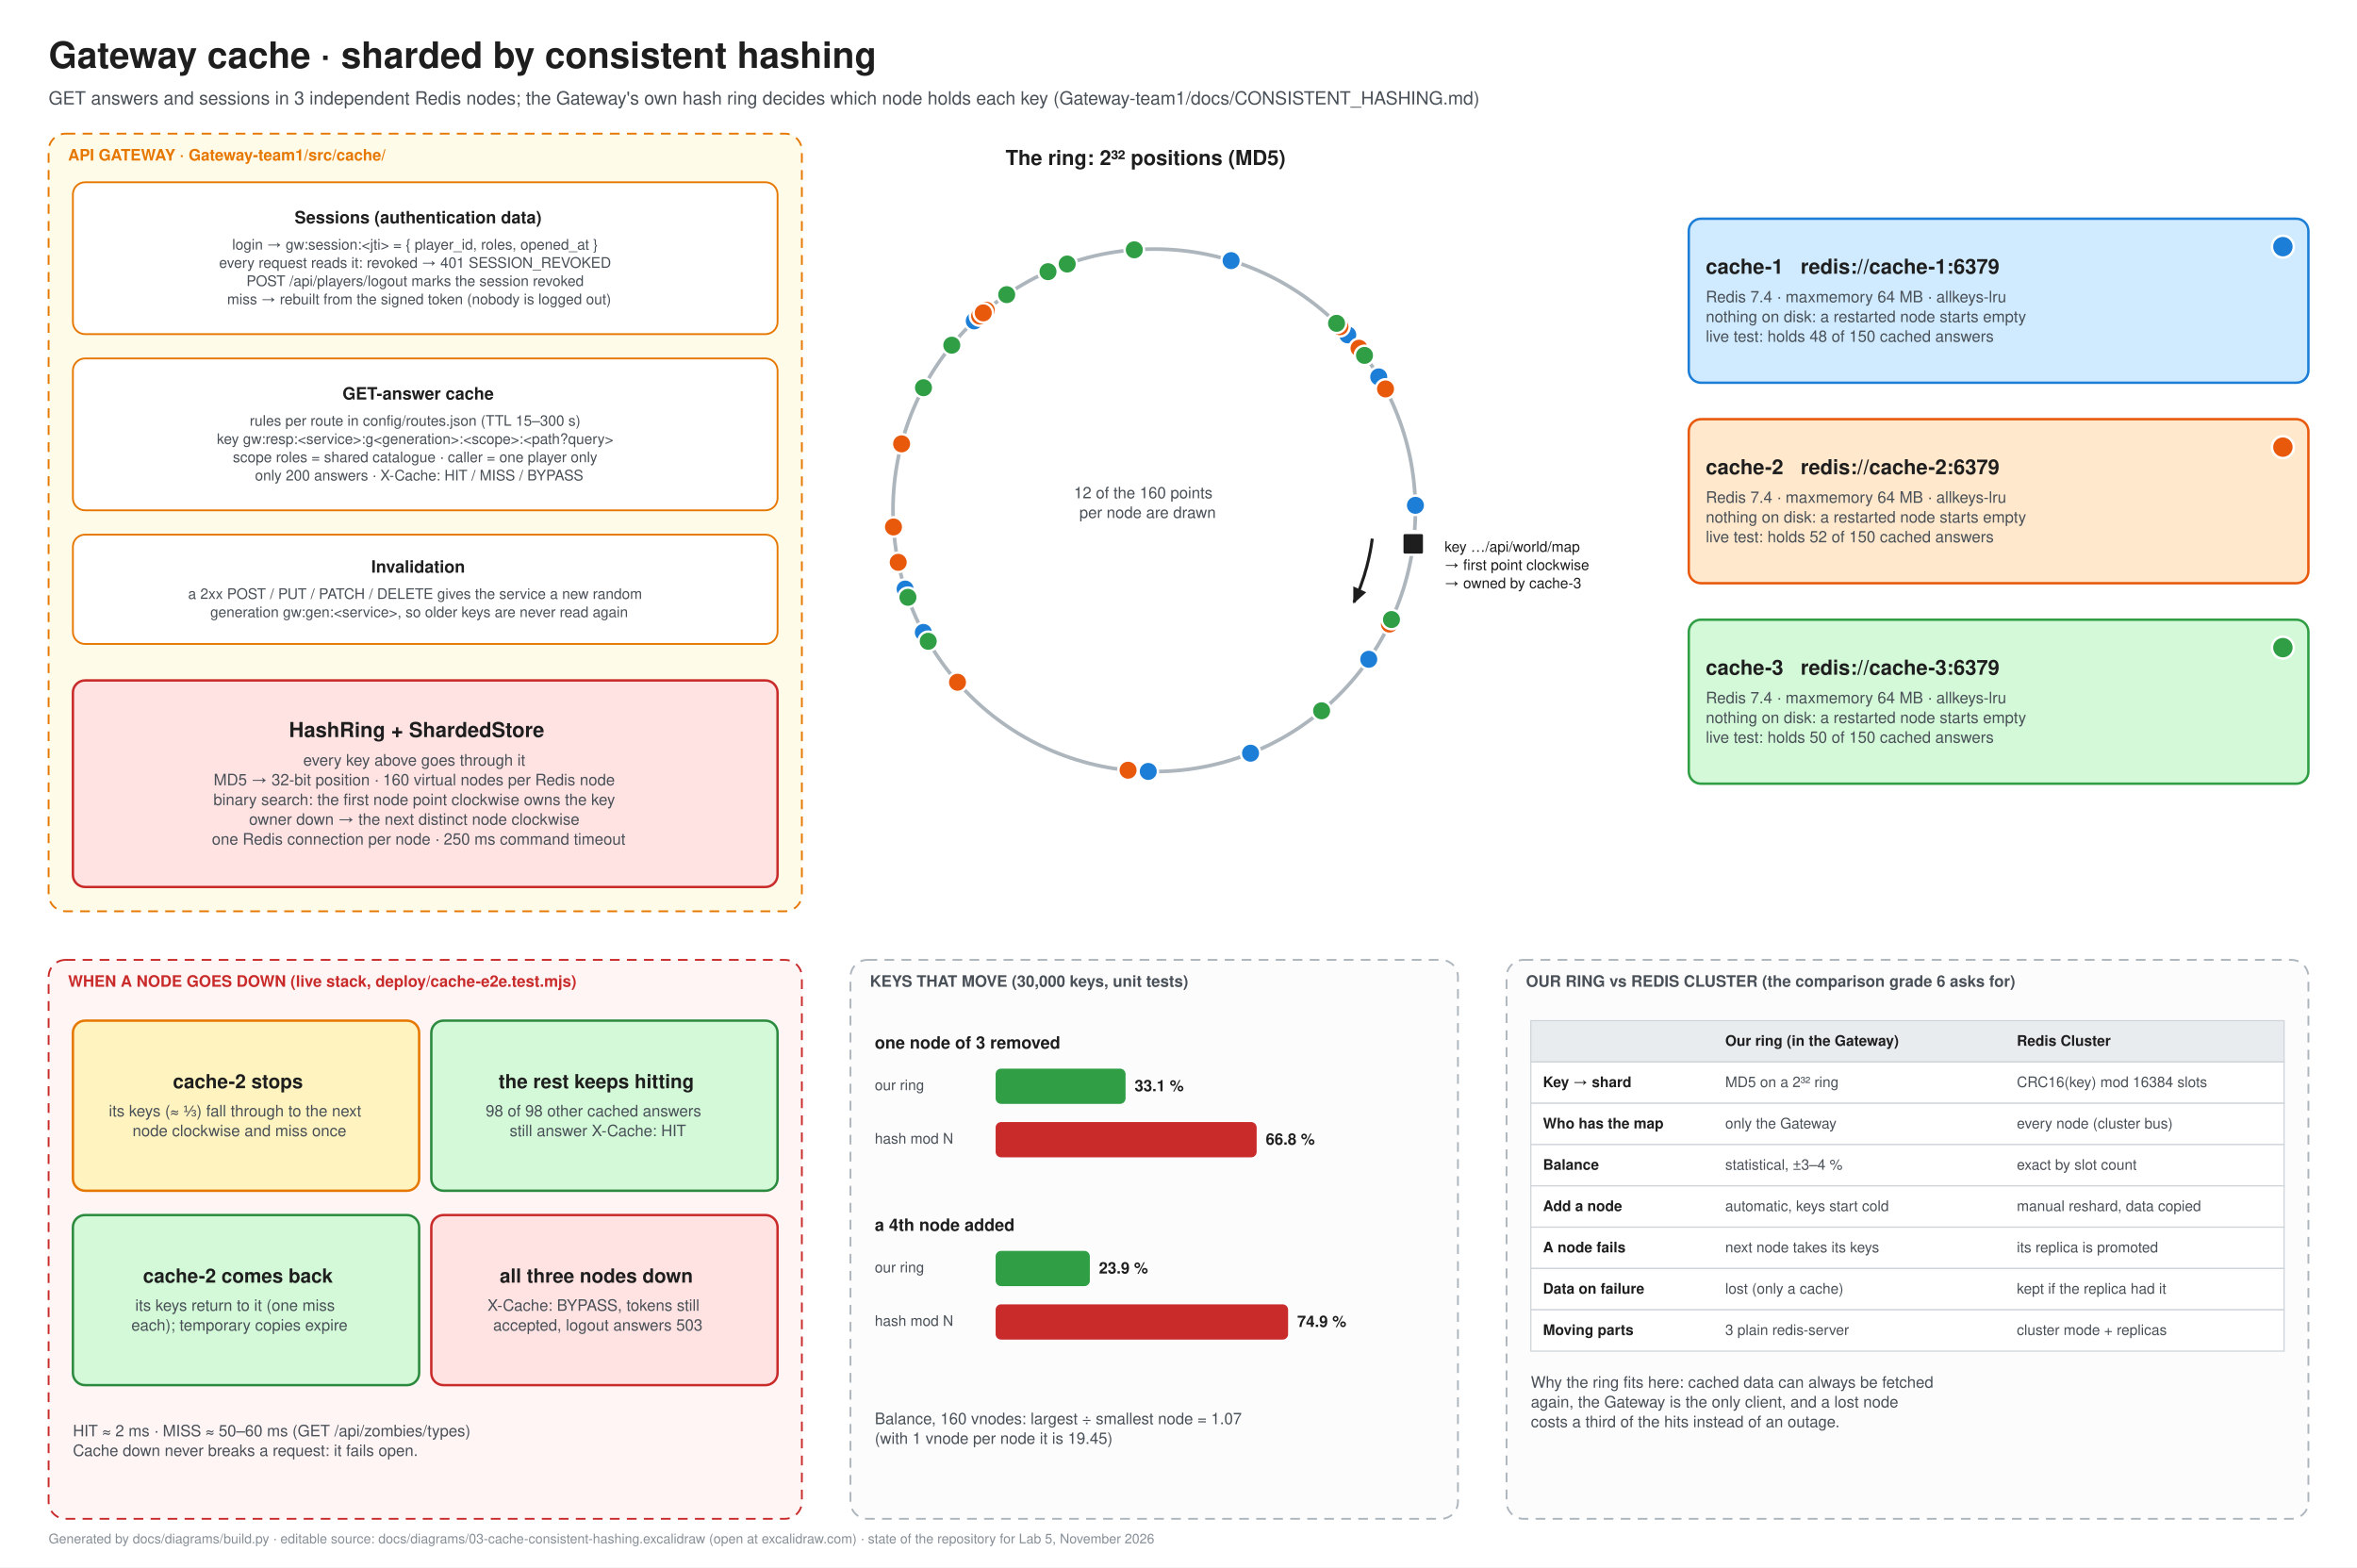
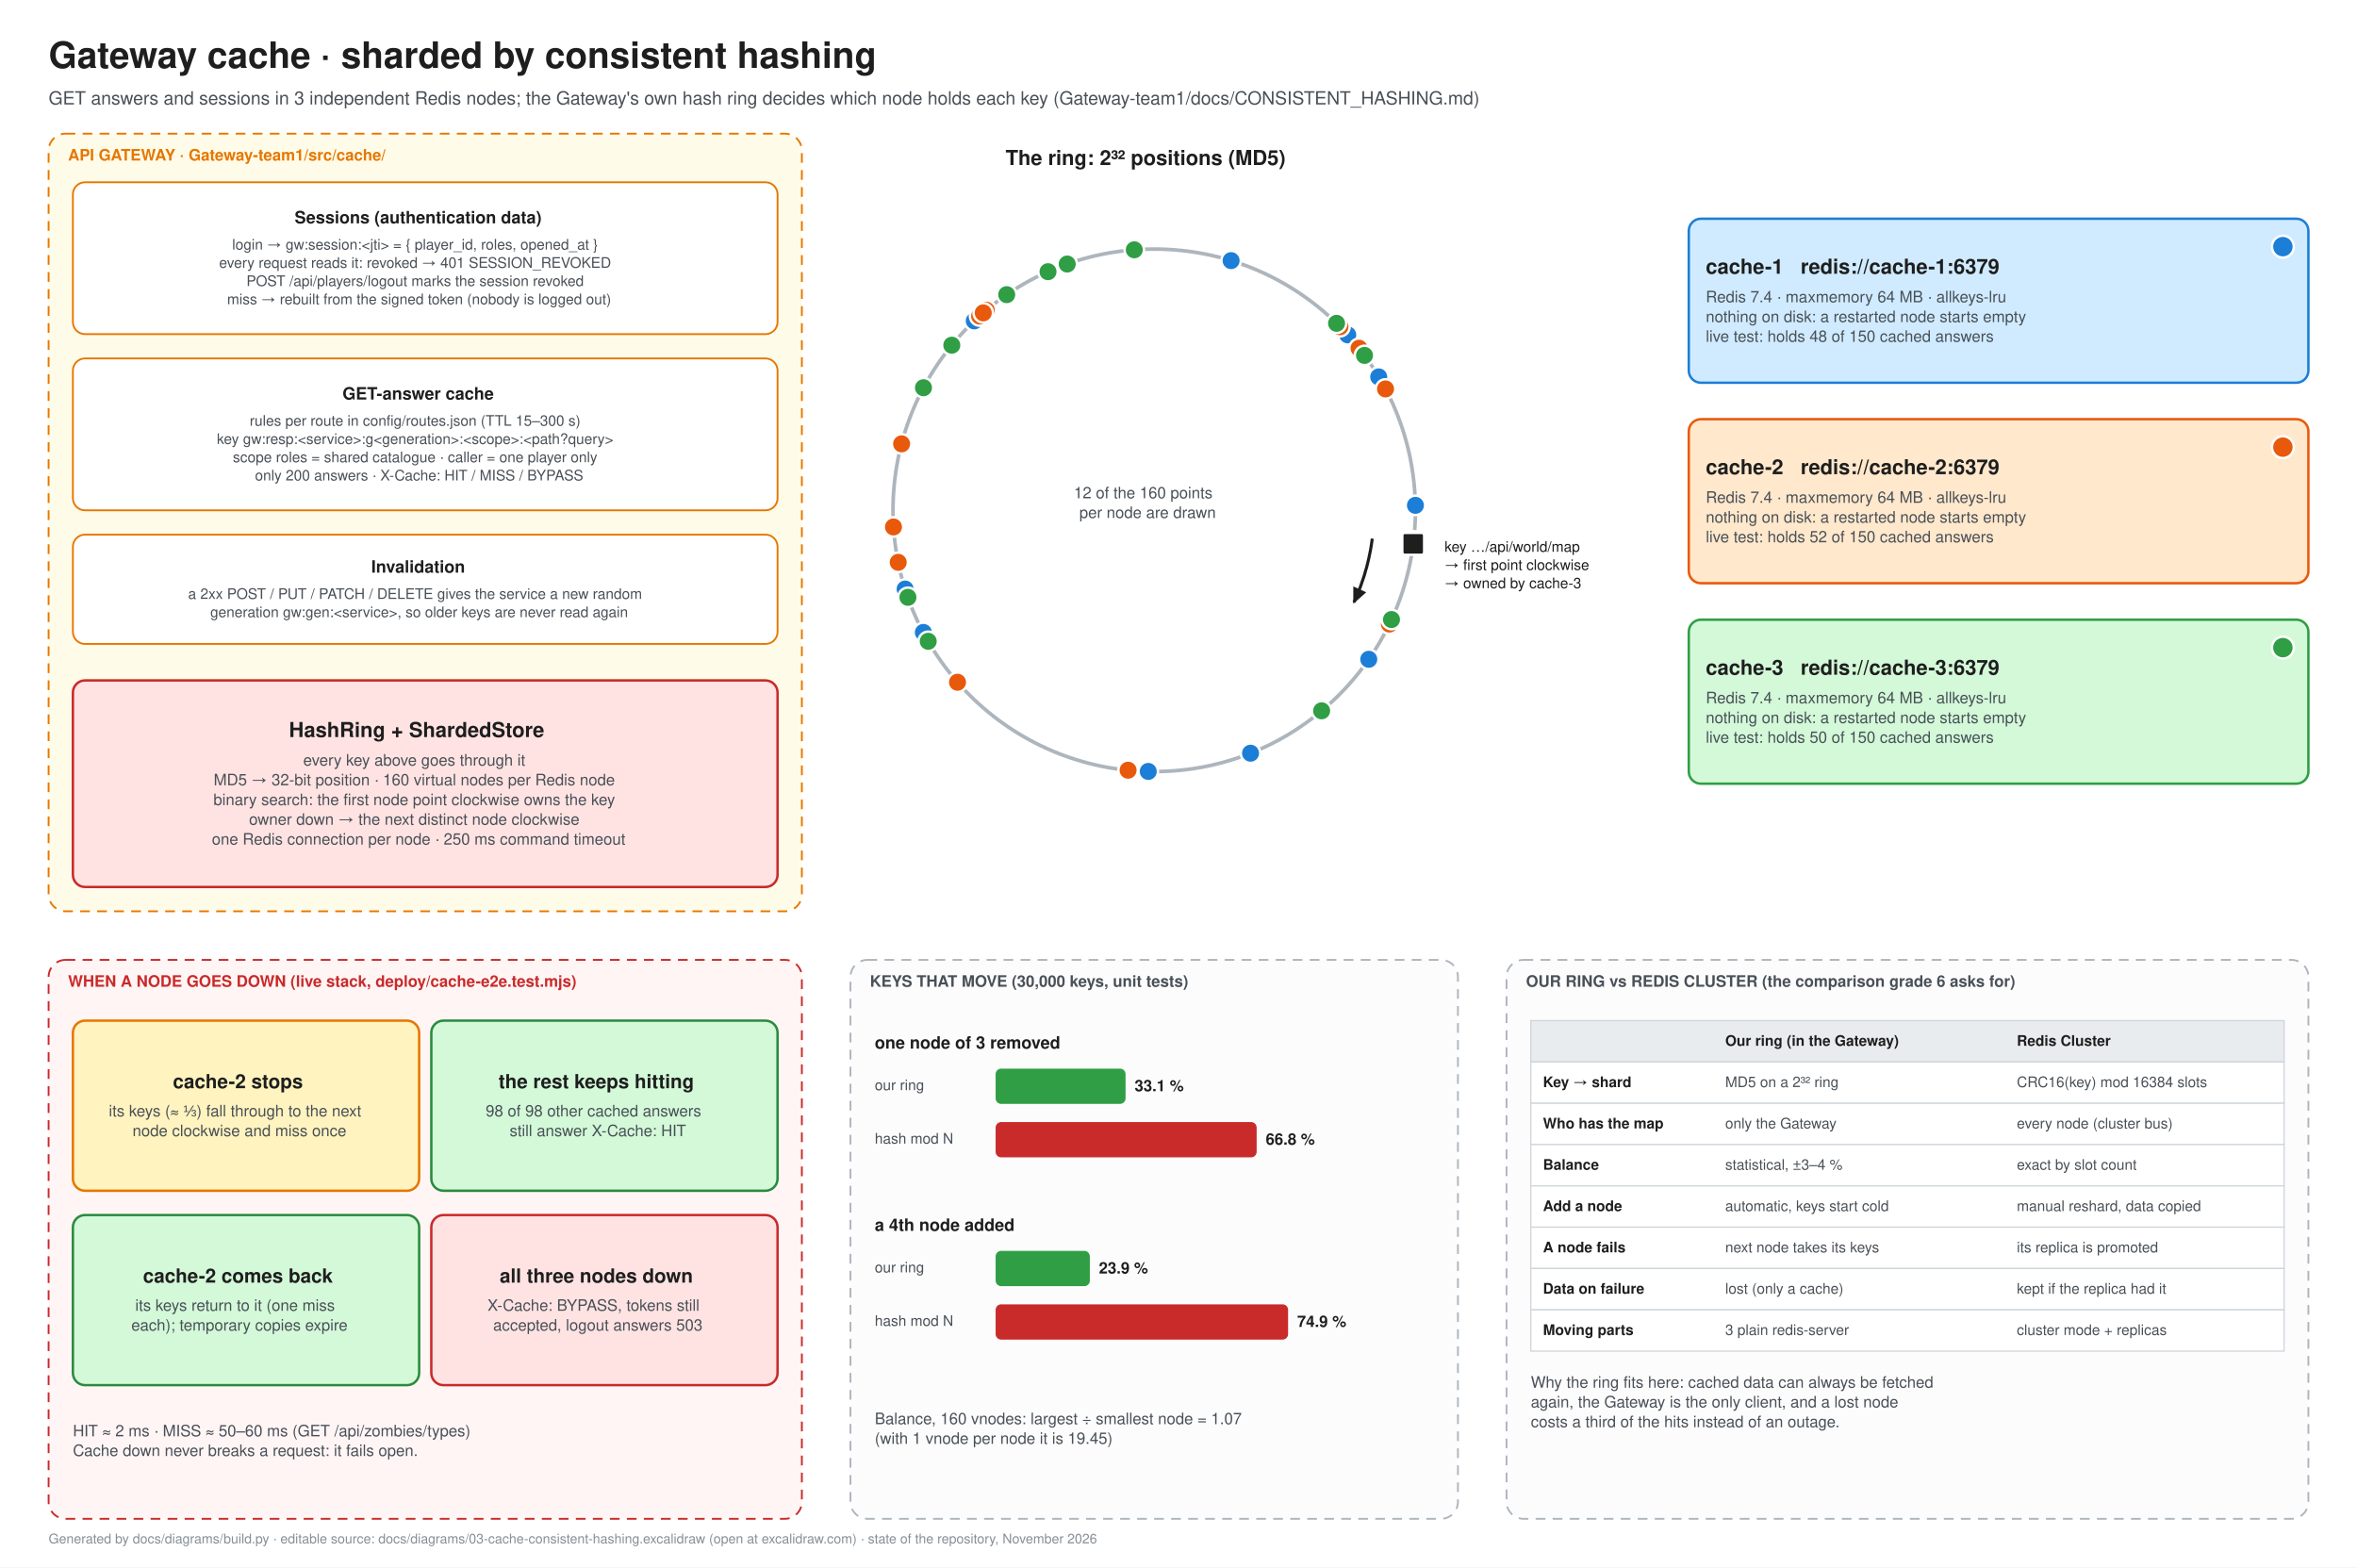
<svg xmlns="http://www.w3.org/2000/svg" width="1940" height="1290" viewBox="0 0 1940 1290" font-family="Helvetica Neue, Helvetica, Arial, sans-serif">
  <defs>
    <marker id="m1e1e1e" viewBox="0 0 10 10" refX="9" refY="5" markerWidth="13" markerHeight="13" orient="auto-start-reverse" markerUnits="userSpaceOnUse">
      <path d="M0,0.5 L10,5 L0,9.5 z" fill="#1e1e1e" />
    </marker>
  </defs>
  <rect width="1940" height="1290" fill="#ffffff" />
  <text xml:space="preserve" style="white-space:pre" font-size="30" fill="#1e1e1e" text-anchor="start" font-weight="700">
    <tspan x="40.0" y="55.9">Gateway cache · sharded by consistent hashing</tspan>
  </text>
  <text xml:space="preserve" style="white-space:pre" font-size="15" fill="#495057" text-anchor="start">
    <tspan x="40.0" y="86.0">GET answers and sessions in 3 independent Redis nodes; the Gateway's own hash ring decides which node holds each key (Gateway-team1/docs/CONSISTENT_HASHING.md)</tspan>
  </text>
  <rect x="40.0" y="110.0" width="620.0" height="640.0" rx="14.0" fill="#fff3bf" fill-opacity="0.35" stroke="#e67700" stroke-width="1.5" stroke-dasharray="8 6" />
  <text xml:space="preserve" style="white-space:pre" font-size="13" fill="#e67700" text-anchor="start" font-weight="700">
    <tspan x="56.0" y="132.1">API GATEWAY · Gateway-team1/src/cache/</tspan>
  </text>
  <rect x="60.0" y="150.0" width="580.0" height="125.0" rx="10.0" fill="#ffffff" stroke="#e67700" stroke-width="1.5" />
  <text xml:space="preserve" style="white-space:pre" font-size="14" fill="#1e1e1e" text-anchor="middle" font-weight="700">
    <tspan x="350.0" y="183.8">Sessions (authentication data)</tspan>
  </text>
  <text xml:space="preserve" style="white-space:pre" font-size="12" fill="#495057" text-anchor="middle">
    <tspan x="350.0" y="205.4">login → gw:session:&lt;jti&gt; = { player_id, roles, opened_at }</tspan>
    <tspan x="350.0" y="220.4">every request reads it: revoked → 401 SESSION_REVOKED</tspan>
    <tspan x="350.0" y="235.4">POST /api/players/logout marks the session revoked</tspan>
    <tspan x="350.0" y="250.4">miss → rebuilt from the signed token (nobody is logged out)</tspan>
  </text>
  <rect x="60.0" y="295.0" width="580.0" height="125.0" rx="10.0" fill="#ffffff" stroke="#e67700" stroke-width="1.5" />
  <text xml:space="preserve" style="white-space:pre" font-size="14" fill="#1e1e1e" text-anchor="middle" font-weight="700">
    <tspan x="350.0" y="328.8">GET-answer cache</tspan>
  </text>
  <text xml:space="preserve" style="white-space:pre" font-size="12" fill="#495057" text-anchor="middle">
    <tspan x="350.0" y="350.4">rules per route in config/routes.json (TTL 15–300 s)</tspan>
    <tspan x="350.0" y="365.4">key gw:resp:&lt;service&gt;:g&lt;generation&gt;:&lt;scope&gt;:&lt;path?query&gt;</tspan>
    <tspan x="350.0" y="380.4">scope roles = shared catalogue · caller = one player only</tspan>
    <tspan x="350.0" y="395.4">only 200 answers · X-Cache: HIT / MISS / BYPASS</tspan>
  </text>
  <rect x="60.0" y="440.0" width="580.0" height="90.0" rx="10.0" fill="#ffffff" stroke="#e67700" stroke-width="1.5" />
  <text xml:space="preserve" style="white-space:pre" font-size="14" fill="#1e1e1e" text-anchor="middle" font-weight="700">
    <tspan x="350.0" y="471.3">Invalidation</tspan>
  </text>
  <text xml:space="preserve" style="white-space:pre" font-size="12" fill="#495057" text-anchor="middle">
    <tspan x="350.0" y="492.9">a 2xx POST / PUT / PATCH / DELETE gives the service a new random</tspan>
    <tspan x="350.0" y="507.9">generation gw:gen:&lt;service&gt;, so older keys are never read again</tspan>
  </text>
  <rect x="60.0" y="560.0" width="580.0" height="170.0" rx="10.0" fill="#ffe3e3" stroke="#c92a2a" stroke-width="2.0" />
  <text xml:space="preserve" style="white-space:pre" font-size="17" fill="#1e1e1e" text-anchor="middle" font-weight="700">
    <tspan x="350.0" y="606.6">HashRing + ShardedStore</tspan>
  </text>
  <text xml:space="preserve" style="white-space:pre" font-size="13" fill="#495057" text-anchor="middle">
    <tspan x="350.0" y="630.1">every key above goes through it</tspan>
    <tspan x="350.0" y="646.3">MD5 → 32-bit position · 160 virtual nodes per Redis node</tspan>
    <tspan x="350.0" y="662.6">binary search: the first node point clockwise owns the key</tspan>
    <tspan x="350.0" y="678.8">owner down → the next distinct node clockwise</tspan>
    <tspan x="350.0" y="695.1">one Redis connection per node · 250 ms command timeout</tspan>
  </text>
  <text xml:space="preserve" style="white-space:pre" font-size="17" fill="#1e1e1e" text-anchor="middle" font-weight="700">
    <tspan x="950.0" y="135.8">The ring: 2³² positions (MD5)</tspan>
  </text>
  <ellipse cx="950.0" cy="420.0" rx="215.0" ry="215.0" fill="#ffffff" stroke="#adb5bd" stroke-width="3" />
  <ellipse cx="1134.8" cy="310.2" rx="8.0" ry="8.0" fill="#1c7ed6" stroke="#ffffff" stroke-width="2" />
  <ellipse cx="1029.3" cy="619.9" rx="8.0" ry="8.0" fill="#1c7ed6" stroke="#ffffff" stroke-width="2" />
  <ellipse cx="745.0" cy="484.8" rx="8.0" ry="8.0" fill="#1c7ed6" stroke="#ffffff" stroke-width="2" />
  <ellipse cx="1117.8" cy="285.5" rx="8.0" ry="8.0" fill="#1c7ed6" stroke="#ffffff" stroke-width="2" />
  <ellipse cx="760.0" cy="520.5" rx="8.0" ry="8.0" fill="#1c7ed6" stroke="#ffffff" stroke-width="2" />
  <ellipse cx="1163.5" cy="445.1" rx="8.0" ry="8.0" fill="#1c7ed6" stroke="#ffffff" stroke-width="2" />
  <ellipse cx="1126.6" cy="542.6" rx="8.0" ry="8.0" fill="#1c7ed6" stroke="#ffffff" stroke-width="2" />
  <ellipse cx="1013.3" cy="214.5" rx="8.0" ry="8.0" fill="#1c7ed6" stroke="#ffffff" stroke-width="2" />
  <ellipse cx="1109.3" cy="275.6" rx="8.0" ry="8.0" fill="#1c7ed6" stroke="#ffffff" stroke-width="2" />
  <ellipse cx="801.9" cy="264.1" rx="8.0" ry="8.0" fill="#1c7ed6" stroke="#ffffff" stroke-width="2" />
  <ellipse cx="1165.0" cy="415.9" rx="8.0" ry="8.0" fill="#1c7ed6" stroke="#ffffff" stroke-width="2" />
  <ellipse cx="945.1" cy="634.9" rx="8.0" ry="8.0" fill="#1c7ed6" stroke="#ffffff" stroke-width="2" />
  <ellipse cx="1143.6" cy="513.6" rx="8.0" ry="8.0" fill="#e8590c" stroke="#ffffff" stroke-width="2" />
  <ellipse cx="739.3" cy="462.8" rx="8.0" ry="8.0" fill="#e8590c" stroke="#ffffff" stroke-width="2" />
  <ellipse cx="1102.9" cy="268.9" rx="8.0" ry="8.0" fill="#e8590c" stroke="#ffffff" stroke-width="2" />
  <ellipse cx="806.3" cy="260.1" rx="8.0" ry="8.0" fill="#e8590c" stroke="#ffffff" stroke-width="2" />
  <ellipse cx="1140.4" cy="320.1" rx="8.0" ry="8.0" fill="#e8590c" stroke="#ffffff" stroke-width="2" />
  <ellipse cx="811.8" cy="255.3" rx="8.0" ry="8.0" fill="#e8590c" stroke="#ffffff" stroke-width="2" />
  <ellipse cx="928.5" cy="633.9" rx="8.0" ry="8.0" fill="#e8590c" stroke="#ffffff" stroke-width="2" />
  <ellipse cx="809.3" cy="257.5" rx="8.0" ry="8.0" fill="#e8590c" stroke="#ffffff" stroke-width="2" />
  <ellipse cx="735.4" cy="433.7" rx="8.0" ry="8.0" fill="#e8590c" stroke="#ffffff" stroke-width="2" />
  <ellipse cx="1118.6" cy="286.6" rx="8.0" ry="8.0" fill="#e8590c" stroke="#ffffff" stroke-width="2" />
  <ellipse cx="742.1" cy="365.3" rx="8.0" ry="8.0" fill="#e8590c" stroke="#ffffff" stroke-width="2" />
  <ellipse cx="788.1" cy="561.5" rx="8.0" ry="8.0" fill="#e8590c" stroke="#ffffff" stroke-width="2" />
  <ellipse cx="1100.1" cy="266.1" rx="8.0" ry="8.0" fill="#2f9e44" stroke="#ffffff" stroke-width="2" />
  <ellipse cx="828.6" cy="242.5" rx="8.0" ry="8.0" fill="#2f9e44" stroke="#ffffff" stroke-width="2" />
  <ellipse cx="933.6" cy="205.6" rx="8.0" ry="8.0" fill="#2f9e44" stroke="#ffffff" stroke-width="2" />
  <ellipse cx="1123.1" cy="292.5" rx="8.0" ry="8.0" fill="#2f9e44" stroke="#ffffff" stroke-width="2" />
  <ellipse cx="747.3" cy="491.6" rx="8.0" ry="8.0" fill="#2f9e44" stroke="#ffffff" stroke-width="2" />
  <ellipse cx="1145.3" cy="509.9" rx="8.0" ry="8.0" fill="#2f9e44" stroke="#ffffff" stroke-width="2" />
  <ellipse cx="783.4" cy="284.1" rx="8.0" ry="8.0" fill="#2f9e44" stroke="#ffffff" stroke-width="2" />
  <ellipse cx="760.1" cy="319.1" rx="8.0" ry="8.0" fill="#2f9e44" stroke="#ffffff" stroke-width="2" />
  <ellipse cx="878.4" cy="217.3" rx="8.0" ry="8.0" fill="#2f9e44" stroke="#ffffff" stroke-width="2" />
  <ellipse cx="1087.8" cy="585.0" rx="8.0" ry="8.0" fill="#2f9e44" stroke="#ffffff" stroke-width="2" />
  <ellipse cx="862.6" cy="223.6" rx="8.0" ry="8.0" fill="#2f9e44" stroke="#ffffff" stroke-width="2" />
  <ellipse cx="764.0" cy="527.8" rx="8.0" ry="8.0" fill="#2f9e44" stroke="#ffffff" stroke-width="2" />
  <rect x="1154.2" y="438.6" width="18.0" height="18.0" rx="2.0" fill="#1e1e1e" stroke="#ffffff" stroke-width="2" />
  <path d="M1129.5,443.3 L1129.0,446.7 L1128.5,450.0 L1127.9,453.4 L1127.2,456.8 L1126.5,460.1 L1125.7,463.4 L1124.9,466.7 L1123.9,470.0 L1123.0,473.3 L1121.9,476.6 L1120.8,479.8 L1119.7,483.0 L1118.4,486.2 L1117.2,489.4 L1115.8,492.6 L1114.4,495.7" fill="none" stroke="#1e1e1e" stroke-width="2.5" stroke-linejoin="round" marker-end="url(#m1e1e1e)" />
  <rect x="1184.0" y="441.0" width="133.4" height="49.0" rx="4.0" fill="#ffffff" stroke="none" stroke-width="0" />
  <text xml:space="preserve" style="white-space:pre" font-size="12" fill="#1e1e1e" text-anchor="start">
    <tspan x="1189.0" y="454.1">key …/api/world/map</tspan>
    <tspan x="1189.0" y="469.1">→ first point clockwise</tspan>
    <tspan x="1189.0" y="484.1">→ owned by cache-3</tspan>
  </text>
  <text xml:space="preserve" style="white-space:pre" font-size="13" fill="#495057" text-anchor="middle">
    <tspan x="950.0" y="410.1">12 of the 160 points</tspan>
    <tspan x="950.0" y="426.3">per node are drawn</tspan>
  </text>
  <rect x="1390.0" y="180.0" width="510.0" height="135.0" rx="10.0" fill="#d0ebff" stroke="#1c7ed6" stroke-width="2.0" />
  <text xml:space="preserve" style="white-space:pre" font-size="17" fill="#1e1e1e" text-anchor="start" font-weight="700">
    <tspan x="1404.0" y="225.3">cache-1   redis://cache-1:6379</tspan>
  </text>
  <text xml:space="preserve" style="white-space:pre" font-size="13" fill="#495057" text-anchor="start">
    <tspan x="1404.0" y="248.8">Redis 7.4 · maxmemory 64 MB · allkeys-lru</tspan>
    <tspan x="1404.0" y="265.1">nothing on disk: a restarted node starts empty</tspan>
    <tspan x="1404.0" y="281.3">live test: holds 48 of 150 cached answers</tspan>
  </text>
  <ellipse cx="1879.0" cy="203.0" rx="9.0" ry="9.0" fill="#1c7ed6" stroke="#ffffff" stroke-width="2" />
  <rect x="1390.0" y="345.0" width="510.0" height="135.0" rx="10.0" fill="#ffe8cc" stroke="#e8590c" stroke-width="2.0" />
  <text xml:space="preserve" style="white-space:pre" font-size="17" fill="#1e1e1e" text-anchor="start" font-weight="700">
    <tspan x="1404.0" y="390.3">cache-2   redis://cache-2:6379</tspan>
  </text>
  <text xml:space="preserve" style="white-space:pre" font-size="13" fill="#495057" text-anchor="start">
    <tspan x="1404.0" y="413.8">Redis 7.4 · maxmemory 64 MB · allkeys-lru</tspan>
    <tspan x="1404.0" y="430.1">nothing on disk: a restarted node starts empty</tspan>
    <tspan x="1404.0" y="446.3">live test: holds 52 of 150 cached answers</tspan>
  </text>
  <ellipse cx="1879.0" cy="368.0" rx="9.0" ry="9.0" fill="#e8590c" stroke="#ffffff" stroke-width="2" />
  <rect x="1390.0" y="510.0" width="510.0" height="135.0" rx="10.0" fill="#d3f9d8" stroke="#2f9e44" stroke-width="2.0" />
  <text xml:space="preserve" style="white-space:pre" font-size="17" fill="#1e1e1e" text-anchor="start" font-weight="700">
    <tspan x="1404.0" y="555.3">cache-3   redis://cache-3:6379</tspan>
  </text>
  <text xml:space="preserve" style="white-space:pre" font-size="13" fill="#495057" text-anchor="start">
    <tspan x="1404.0" y="578.8">Redis 7.4 · maxmemory 64 MB · allkeys-lru</tspan>
    <tspan x="1404.0" y="595.1">nothing on disk: a restarted node starts empty</tspan>
    <tspan x="1404.0" y="611.3">live test: holds 50 of 150 cached answers</tspan>
  </text>
  <ellipse cx="1879.0" cy="533.0" rx="9.0" ry="9.0" fill="#2f9e44" stroke="#ffffff" stroke-width="2" />
  <rect x="40.0" y="790.0" width="620.0" height="460.0" rx="14.0" fill="#ffe3e3" fill-opacity="0.35" stroke="#c92a2a" stroke-width="1.5" stroke-dasharray="8 6" />
  <text xml:space="preserve" style="white-space:pre" font-size="13" fill="#c92a2a" text-anchor="start" font-weight="700">
    <tspan x="56.0" y="812.1">WHEN A NODE GOES DOWN (live stack, deploy/cache-e2e.test.mjs)</tspan>
  </text>
  <rect x="60.0" y="840.0" width="285.0" height="140.0" rx="10.0" fill="#fff3bf" stroke="#e67700" stroke-width="2.0" />
  <text xml:space="preserve" style="white-space:pre" font-size="16" fill="#1e1e1e" text-anchor="middle" font-weight="700">
    <tspan x="202.5" y="895.6">cache-2 stops</tspan>
  </text>
  <text xml:space="preserve" style="white-space:pre" font-size="13" fill="#495057" text-anchor="middle">
    <tspan x="202.5" y="918.8">its keys (≈ ⅓) fall through to the next</tspan>
    <tspan x="202.5" y="935.1">node clockwise and miss once</tspan>
  </text>
  <rect x="355.0" y="840.0" width="285.0" height="140.0" rx="10.0" fill="#d3f9d8" stroke="#2b8a3e" stroke-width="2.0" />
  <text xml:space="preserve" style="white-space:pre" font-size="16" fill="#1e1e1e" text-anchor="middle" font-weight="700">
    <tspan x="497.5" y="895.6">the rest keeps hitting</tspan>
  </text>
  <text xml:space="preserve" style="white-space:pre" font-size="13" fill="#495057" text-anchor="middle">
    <tspan x="497.5" y="918.8">98 of 98 other cached answers</tspan>
    <tspan x="497.5" y="935.1">still answer X-Cache: HIT</tspan>
  </text>
  <rect x="60.0" y="1000.0" width="285.0" height="140.0" rx="10.0" fill="#d3f9d8" stroke="#2b8a3e" stroke-width="2.0" />
  <text xml:space="preserve" style="white-space:pre" font-size="16" fill="#1e1e1e" text-anchor="middle" font-weight="700">
    <tspan x="202.5" y="1055.6">cache-2 comes back</tspan>
  </text>
  <text xml:space="preserve" style="white-space:pre" font-size="13" fill="#495057" text-anchor="middle">
    <tspan x="202.5" y="1078.8">its keys return to it (one miss</tspan>
    <tspan x="202.5" y="1095.1">each); temporary copies expire</tspan>
  </text>
  <rect x="355.0" y="1000.0" width="285.0" height="140.0" rx="10.0" fill="#ffe3e3" stroke="#c92a2a" stroke-width="2.0" />
  <text xml:space="preserve" style="white-space:pre" font-size="16" fill="#1e1e1e" text-anchor="middle" font-weight="700">
    <tspan x="497.5" y="1055.6">all three nodes down</tspan>
  </text>
  <text xml:space="preserve" style="white-space:pre" font-size="13" fill="#495057" text-anchor="middle">
    <tspan x="497.5" y="1078.8">X-Cache: BYPASS, tokens still</tspan>
    <tspan x="497.5" y="1095.1">accepted, logout answers 503</tspan>
  </text>
  <text xml:space="preserve" style="white-space:pre" font-size="13" fill="#495057" text-anchor="start">
    <tspan x="60.0" y="1182.1">HIT ≈ 2 ms · MISS ≈ 50–60 ms (GET /api/zombies/types)</tspan>
    <tspan x="60.0" y="1198.3">Cache down never breaks a request: it fails open.</tspan>
  </text>
  <rect x="700.0" y="790.0" width="500.0" height="460.0" rx="14.0" fill="#fcfcfd" stroke="#adb5bd" stroke-width="1.5" stroke-dasharray="8 6" />
  <text xml:space="preserve" style="white-space:pre" font-size="13" fill="#495057" text-anchor="start" font-weight="700">
    <tspan x="716.0" y="812.1">KEYS THAT MOVE (30,000 keys, unit tests)</tspan>
  </text>
  <text xml:space="preserve" style="white-space:pre" font-size="14" fill="#1e1e1e" text-anchor="start" font-weight="700">
    <tspan x="720.0" y="863.0">one node of 3 removed</tspan>
  </text>
  <text xml:space="preserve" style="white-space:pre" font-size="12" fill="#495057" text-anchor="start">
    <tspan x="720.0" y="897.2">our ring</tspan>
  </text>
  <rect x="820.0" y="880.0" width="105.9" height="28.0" rx="4.0" fill="#2f9e44" stroke="#2f9e44" stroke-width="1" />
  <text xml:space="preserve" style="white-space:pre" font-size="13" fill="#1e1e1e" text-anchor="start" font-weight="700">
    <tspan x="933.9" y="898.1">33.1 %</tspan>
  </text>
  <text xml:space="preserve" style="white-space:pre" font-size="12" fill="#495057" text-anchor="start">
    <tspan x="720.0" y="941.2">hash mod N</tspan>
  </text>
  <rect x="820.0" y="924.0" width="213.8" height="28.0" rx="4.0" fill="#c92a2a" stroke="#c92a2a" stroke-width="1" />
  <text xml:space="preserve" style="white-space:pre" font-size="13" fill="#1e1e1e" text-anchor="start" font-weight="700">
    <tspan x="1041.8" y="942.1">66.8 %</tspan>
  </text>
  <text xml:space="preserve" style="white-space:pre" font-size="14" fill="#1e1e1e" text-anchor="start" font-weight="700">
    <tspan x="720.0" y="1013.0">a 4th node added</tspan>
  </text>
  <text xml:space="preserve" style="white-space:pre" font-size="12" fill="#495057" text-anchor="start">
    <tspan x="720.0" y="1047.2">our ring</tspan>
  </text>
  <rect x="820.0" y="1030.0" width="76.5" height="28.0" rx="4.0" fill="#2f9e44" stroke="#2f9e44" stroke-width="1" />
  <text xml:space="preserve" style="white-space:pre" font-size="13" fill="#1e1e1e" text-anchor="start" font-weight="700">
    <tspan x="904.5" y="1048.1">23.9 %</tspan>
  </text>
  <text xml:space="preserve" style="white-space:pre" font-size="12" fill="#495057" text-anchor="start">
    <tspan x="720.0" y="1091.2">hash mod N</tspan>
  </text>
  <rect x="820.0" y="1074.0" width="239.7" height="28.0" rx="4.0" fill="#c92a2a" stroke="#c92a2a" stroke-width="1" />
  <text xml:space="preserve" style="white-space:pre" font-size="13" fill="#1e1e1e" text-anchor="start" font-weight="700">
    <tspan x="1067.7" y="1092.1">74.9 %</tspan>
  </text>
  <text xml:space="preserve" style="white-space:pre" font-size="13" fill="#495057" text-anchor="start">
    <tspan x="720.0" y="1172.1">Balance, 160 vnodes: largest ÷ smallest node = 1.07</tspan>
    <tspan x="720.0" y="1188.3">(with 1 vnode per node it is 19.45)</tspan>
  </text>
  <rect x="1240.0" y="790.0" width="660.0" height="460.0" rx="14.0" fill="#fcfcfd" stroke="#adb5bd" stroke-width="1.5" stroke-dasharray="8 6" />
  <text xml:space="preserve" style="white-space:pre" font-size="13" fill="#495057" text-anchor="start" font-weight="700">
    <tspan x="1256.0" y="812.1">OUR RING vs REDIS CLUSTER (the comparison grade 6 asks for)</tspan>
  </text>
  <rect x="1260.0" y="840.0" width="620.0" height="34.0" rx="0.0" fill="#e9ecef" stroke="#ced4da" stroke-width="1" />
  <text xml:space="preserve" style="white-space:pre" font-size="12" fill="#1e1e1e" text-anchor="start" font-weight="700">
    <tspan x="1270.0" y="860.7" />
  </text>
  <text xml:space="preserve" style="white-space:pre" font-size="12" fill="#1e1e1e" text-anchor="start" font-weight="700">
    <tspan x="1420.0" y="860.7">Our ring (in the Gateway)</tspan>
  </text>
  <text xml:space="preserve" style="white-space:pre" font-size="12" fill="#1e1e1e" text-anchor="start" font-weight="700">
    <tspan x="1660.0" y="860.7">Redis Cluster</tspan>
  </text>
  <rect x="1260.0" y="874.0" width="620.0" height="34.0" rx="0.0" fill="#ffffff" stroke="#ced4da" stroke-width="1" />
  <text xml:space="preserve" style="white-space:pre" font-size="12" fill="#1e1e1e" text-anchor="start" font-weight="700">
    <tspan x="1270.0" y="894.7">Key → shard</tspan>
  </text>
  <text xml:space="preserve" style="white-space:pre" font-size="12" fill="#495057" text-anchor="start">
    <tspan x="1420.0" y="894.7">MD5 on a 2³² ring</tspan>
  </text>
  <text xml:space="preserve" style="white-space:pre" font-size="12" fill="#495057" text-anchor="start">
    <tspan x="1660.0" y="894.7">CRC16(key) mod 16384 slots</tspan>
  </text>
  <rect x="1260.0" y="908.0" width="620.0" height="34.0" rx="0.0" fill="#ffffff" stroke="#ced4da" stroke-width="1" />
  <text xml:space="preserve" style="white-space:pre" font-size="12" fill="#1e1e1e" text-anchor="start" font-weight="700">
    <tspan x="1270.0" y="928.7">Who has the map</tspan>
  </text>
  <text xml:space="preserve" style="white-space:pre" font-size="12" fill="#495057" text-anchor="start">
    <tspan x="1420.0" y="928.7">only the Gateway</tspan>
  </text>
  <text xml:space="preserve" style="white-space:pre" font-size="12" fill="#495057" text-anchor="start">
    <tspan x="1660.0" y="928.7">every node (cluster bus)</tspan>
  </text>
  <rect x="1260.0" y="942.0" width="620.0" height="34.0" rx="0.0" fill="#ffffff" stroke="#ced4da" stroke-width="1" />
  <text xml:space="preserve" style="white-space:pre" font-size="12" fill="#1e1e1e" text-anchor="start" font-weight="700">
    <tspan x="1270.0" y="962.7">Balance</tspan>
  </text>
  <text xml:space="preserve" style="white-space:pre" font-size="12" fill="#495057" text-anchor="start">
    <tspan x="1420.0" y="962.7">statistical, ±3–4 %</tspan>
  </text>
  <text xml:space="preserve" style="white-space:pre" font-size="12" fill="#495057" text-anchor="start">
    <tspan x="1660.0" y="962.7">exact by slot count</tspan>
  </text>
  <rect x="1260.0" y="976.0" width="620.0" height="34.0" rx="0.0" fill="#ffffff" stroke="#ced4da" stroke-width="1" />
  <text xml:space="preserve" style="white-space:pre" font-size="12" fill="#1e1e1e" text-anchor="start" font-weight="700">
    <tspan x="1270.0" y="996.7">Add a node</tspan>
  </text>
  <text xml:space="preserve" style="white-space:pre" font-size="12" fill="#495057" text-anchor="start">
    <tspan x="1420.0" y="996.7">automatic, keys start cold</tspan>
  </text>
  <text xml:space="preserve" style="white-space:pre" font-size="12" fill="#495057" text-anchor="start">
    <tspan x="1660.0" y="996.7">manual reshard, data copied</tspan>
  </text>
  <rect x="1260.0" y="1010.0" width="620.0" height="34.0" rx="0.0" fill="#ffffff" stroke="#ced4da" stroke-width="1" />
  <text xml:space="preserve" style="white-space:pre" font-size="12" fill="#1e1e1e" text-anchor="start" font-weight="700">
    <tspan x="1270.0" y="1030.7">A node fails</tspan>
  </text>
  <text xml:space="preserve" style="white-space:pre" font-size="12" fill="#495057" text-anchor="start">
    <tspan x="1420.0" y="1030.7">next node takes its keys</tspan>
  </text>
  <text xml:space="preserve" style="white-space:pre" font-size="12" fill="#495057" text-anchor="start">
    <tspan x="1660.0" y="1030.7">its replica is promoted</tspan>
  </text>
  <rect x="1260.0" y="1044.0" width="620.0" height="34.0" rx="0.0" fill="#ffffff" stroke="#ced4da" stroke-width="1" />
  <text xml:space="preserve" style="white-space:pre" font-size="12" fill="#1e1e1e" text-anchor="start" font-weight="700">
    <tspan x="1270.0" y="1064.7">Data on failure</tspan>
  </text>
  <text xml:space="preserve" style="white-space:pre" font-size="12" fill="#495057" text-anchor="start">
    <tspan x="1420.0" y="1064.7">lost (only a cache)</tspan>
  </text>
  <text xml:space="preserve" style="white-space:pre" font-size="12" fill="#495057" text-anchor="start">
    <tspan x="1660.0" y="1064.7">kept if the replica had it</tspan>
  </text>
  <rect x="1260.0" y="1078.0" width="620.0" height="34.0" rx="0.0" fill="#ffffff" stroke="#ced4da" stroke-width="1" />
  <text xml:space="preserve" style="white-space:pre" font-size="12" fill="#1e1e1e" text-anchor="start" font-weight="700">
    <tspan x="1270.0" y="1098.7">Moving parts</tspan>
  </text>
  <text xml:space="preserve" style="white-space:pre" font-size="12" fill="#495057" text-anchor="start">
    <tspan x="1420.0" y="1098.7">3 plain redis-server</tspan>
  </text>
  <text xml:space="preserve" style="white-space:pre" font-size="12" fill="#495057" text-anchor="start">
    <tspan x="1660.0" y="1098.7">cluster mode + replicas</tspan>
  </text>
  <text xml:space="preserve" style="white-space:pre" font-size="13" fill="#495057" text-anchor="start">
    <tspan x="1260.0" y="1142.1">Why the ring fits here: cached data can always be fetched</tspan>
    <tspan x="1260.0" y="1158.3">again, the Gateway is the only client, and a lost node</tspan>
    <tspan x="1260.0" y="1174.6">costs a third of the hits instead of an outage.</tspan>
  </text>
  <text xml:space="preserve" style="white-space:pre" font-size="11" fill="#868e96" text-anchor="start">
-     <tspan x="40.0" y="1270.2">Generated by docs/diagrams/build.py · editable source: docs/diagrams/03-cache-consistent-hashing.excalidraw (open at excalidraw.com) · state of the repository for Lab 5, November 2026</tspan>
+     <tspan x="40.0" y="1270.2">Generated by docs/diagrams/build.py · editable source: docs/diagrams/03-cache-consistent-hashing.excalidraw (open at excalidraw.com) · state of the repository, November 2026</tspan>
  </text>
</svg>
